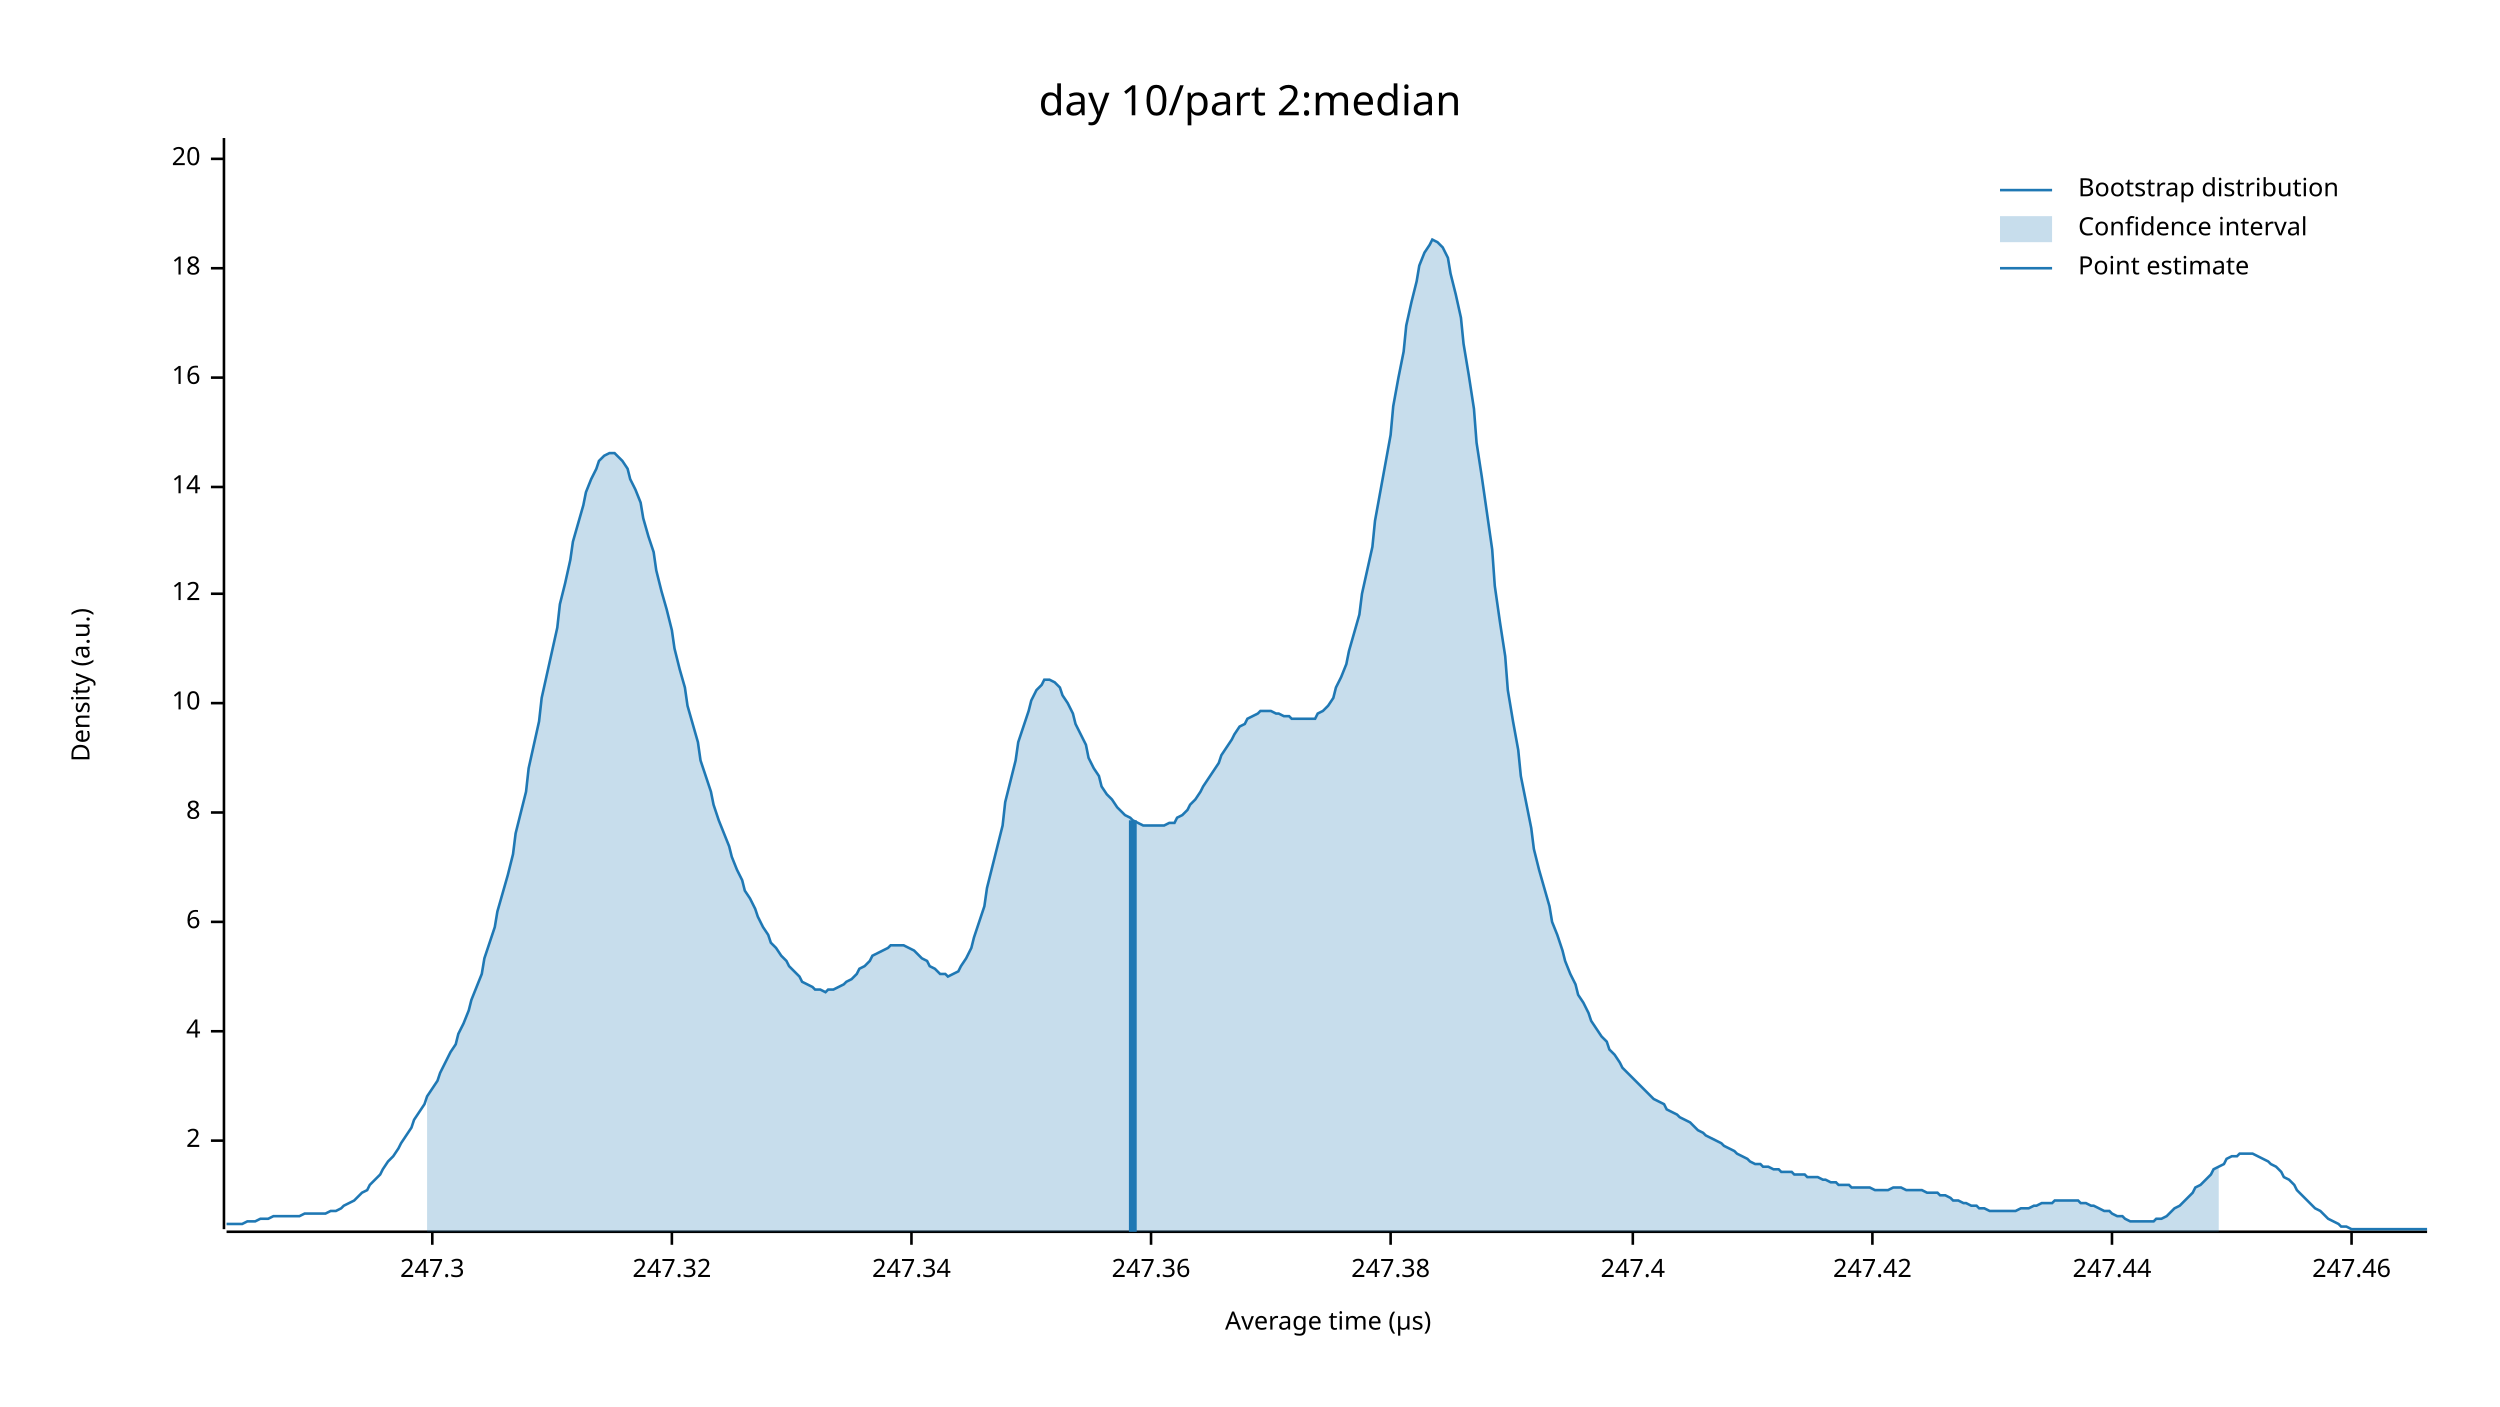
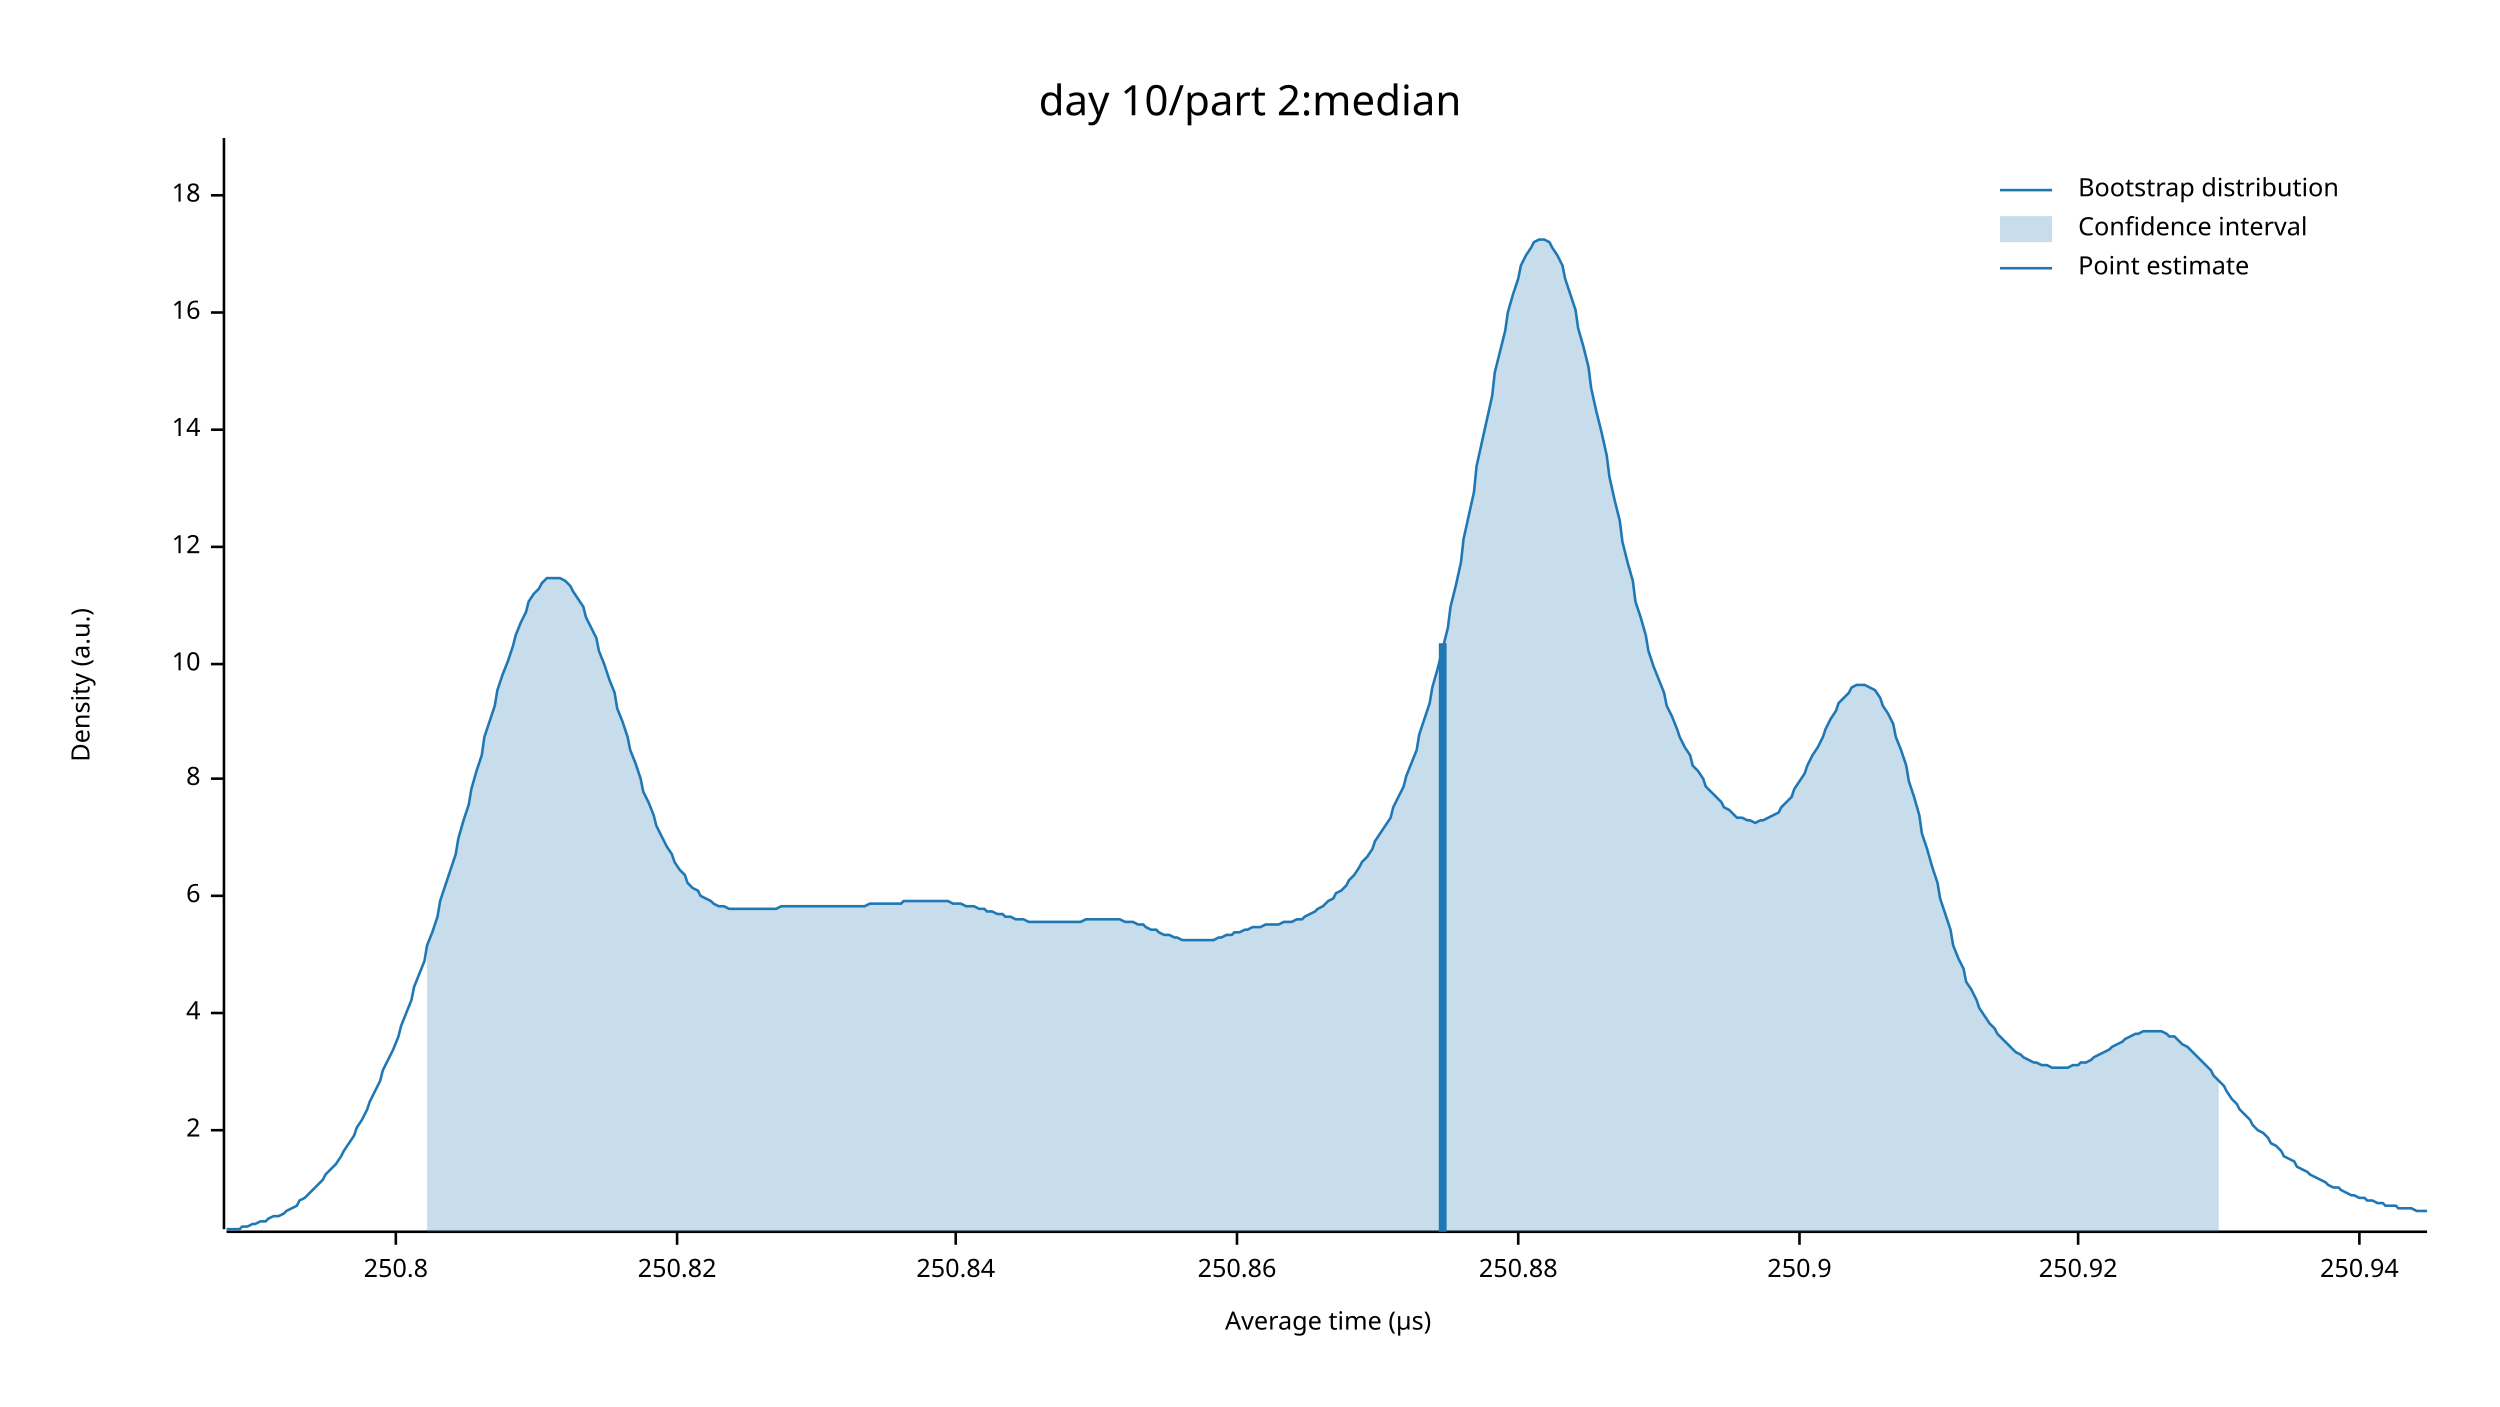
<svg xmlns="http://www.w3.org/2000/svg" width="960" height="540" viewBox="0 0 960 540">
  <text x="480" y="32" dy="0.76em" text-anchor="middle" font-family="sans-serif" font-size="16.129" opacity="1" fill="#000000">
day 10/part 2:median
</text>
  <text x="27" y="263" dy="0.76em" text-anchor="middle" font-family="sans-serif" font-size="9.677" opacity="1" fill="#000000" transform="rotate(270, 27, 263)">
Density (a.u.)
</text>
  <text x="510" y="513" dy="-0.5ex" text-anchor="middle" font-family="sans-serif" font-size="9.677" opacity="1" fill="#000000">
Average time (µs)
</text>
  <polyline fill="none" opacity="1" stroke="#000000" stroke-width="1" points="86,53 86,472 " />
-   <text x="77" y="438" dy="0.5ex" text-anchor="end" font-family="sans-serif" font-size="9.677" opacity="1" fill="#000000">
+   <text x="77" y="434" dy="0.5ex" text-anchor="end" font-family="sans-serif" font-size="9.677" opacity="1" fill="#000000">
2
</text>
-   <polyline fill="none" opacity="1" stroke="#000000" stroke-width="1" points="81,438 86,438 " />
-   <text x="77" y="396" dy="0.5ex" text-anchor="end" font-family="sans-serif" font-size="9.677" opacity="1" fill="#000000">
+   <polyline fill="none" opacity="1" stroke="#000000" stroke-width="1" points="81,434 86,434 " />
+   <text x="77" y="389" dy="0.5ex" text-anchor="end" font-family="sans-serif" font-size="9.677" opacity="1" fill="#000000">
4
</text>
-   <polyline fill="none" opacity="1" stroke="#000000" stroke-width="1" points="81,396 86,396 " />
-   <text x="77" y="354" dy="0.5ex" text-anchor="end" font-family="sans-serif" font-size="9.677" opacity="1" fill="#000000">
+   <polyline fill="none" opacity="1" stroke="#000000" stroke-width="1" points="81,389 86,389 " />
+   <text x="77" y="344" dy="0.5ex" text-anchor="end" font-family="sans-serif" font-size="9.677" opacity="1" fill="#000000">
6
</text>
-   <polyline fill="none" opacity="1" stroke="#000000" stroke-width="1" points="81,354 86,354 " />
-   <text x="77" y="312" dy="0.5ex" text-anchor="end" font-family="sans-serif" font-size="9.677" opacity="1" fill="#000000">
+   <polyline fill="none" opacity="1" stroke="#000000" stroke-width="1" points="81,344 86,344 " />
+   <text x="77" y="299" dy="0.5ex" text-anchor="end" font-family="sans-serif" font-size="9.677" opacity="1" fill="#000000">
8
</text>
-   <polyline fill="none" opacity="1" stroke="#000000" stroke-width="1" points="81,312 86,312 " />
-   <text x="77" y="270" dy="0.5ex" text-anchor="end" font-family="sans-serif" font-size="9.677" opacity="1" fill="#000000">
+   <polyline fill="none" opacity="1" stroke="#000000" stroke-width="1" points="81,299 86,299 " />
+   <text x="77" y="255" dy="0.5ex" text-anchor="end" font-family="sans-serif" font-size="9.677" opacity="1" fill="#000000">
10
</text>
-   <polyline fill="none" opacity="1" stroke="#000000" stroke-width="1" points="81,270 86,270 " />
-   <text x="77" y="228" dy="0.5ex" text-anchor="end" font-family="sans-serif" font-size="9.677" opacity="1" fill="#000000">
+   <polyline fill="none" opacity="1" stroke="#000000" stroke-width="1" points="81,255 86,255 " />
+   <text x="77" y="210" dy="0.5ex" text-anchor="end" font-family="sans-serif" font-size="9.677" opacity="1" fill="#000000">
12
</text>
-   <polyline fill="none" opacity="1" stroke="#000000" stroke-width="1" points="81,228 86,228 " />
-   <text x="77" y="187" dy="0.5ex" text-anchor="end" font-family="sans-serif" font-size="9.677" opacity="1" fill="#000000">
+   <polyline fill="none" opacity="1" stroke="#000000" stroke-width="1" points="81,210 86,210 " />
+   <text x="77" y="165" dy="0.5ex" text-anchor="end" font-family="sans-serif" font-size="9.677" opacity="1" fill="#000000">
14
</text>
-   <polyline fill="none" opacity="1" stroke="#000000" stroke-width="1" points="81,187 86,187 " />
-   <text x="77" y="145" dy="0.5ex" text-anchor="end" font-family="sans-serif" font-size="9.677" opacity="1" fill="#000000">
+   <polyline fill="none" opacity="1" stroke="#000000" stroke-width="1" points="81,165 86,165 " />
+   <text x="77" y="120" dy="0.5ex" text-anchor="end" font-family="sans-serif" font-size="9.677" opacity="1" fill="#000000">
16
</text>
-   <polyline fill="none" opacity="1" stroke="#000000" stroke-width="1" points="81,145 86,145 " />
-   <text x="77" y="103" dy="0.5ex" text-anchor="end" font-family="sans-serif" font-size="9.677" opacity="1" fill="#000000">
+   <polyline fill="none" opacity="1" stroke="#000000" stroke-width="1" points="81,120 86,120 " />
+   <text x="77" y="75" dy="0.5ex" text-anchor="end" font-family="sans-serif" font-size="9.677" opacity="1" fill="#000000">
18
</text>
-   <polyline fill="none" opacity="1" stroke="#000000" stroke-width="1" points="81,103 86,103 " />
-   <text x="77" y="61" dy="0.5ex" text-anchor="end" font-family="sans-serif" font-size="9.677" opacity="1" fill="#000000">
- 20
+   <polyline fill="none" opacity="1" stroke="#000000" stroke-width="1" points="81,75 86,75 " />
+   <polyline fill="none" opacity="1" stroke="#000000" stroke-width="1" points="87,473 932,473 " />
+   <text x="152" y="483" dy="0.76em" text-anchor="middle" font-family="sans-serif" font-size="9.677" opacity="1" fill="#000000">
+ 250.8
</text>
-   <polyline fill="none" opacity="1" stroke="#000000" stroke-width="1" points="81,61 86,61 " />
-   <polyline fill="none" opacity="1" stroke="#000000" stroke-width="1" points="87,473 932,473 " />
-   <text x="166" y="483" dy="0.76em" text-anchor="middle" font-family="sans-serif" font-size="9.677" opacity="1" fill="#000000">
- 247.3
+   <polyline fill="none" opacity="1" stroke="#000000" stroke-width="1" points="152,473 152,478 " />
+   <text x="260" y="483" dy="0.76em" text-anchor="middle" font-family="sans-serif" font-size="9.677" opacity="1" fill="#000000">
+ 250.82
</text>
-   <polyline fill="none" opacity="1" stroke="#000000" stroke-width="1" points="166,473 166,478 " />
-   <text x="258" y="483" dy="0.76em" text-anchor="middle" font-family="sans-serif" font-size="9.677" opacity="1" fill="#000000">
- 247.32
+   <polyline fill="none" opacity="1" stroke="#000000" stroke-width="1" points="260,473 260,478 " />
+   <text x="367" y="483" dy="0.76em" text-anchor="middle" font-family="sans-serif" font-size="9.677" opacity="1" fill="#000000">
+ 250.84
</text>
-   <polyline fill="none" opacity="1" stroke="#000000" stroke-width="1" points="258,473 258,478 " />
-   <text x="350" y="483" dy="0.76em" text-anchor="middle" font-family="sans-serif" font-size="9.677" opacity="1" fill="#000000">
- 247.34
+   <polyline fill="none" opacity="1" stroke="#000000" stroke-width="1" points="367,473 367,478 " />
+   <text x="475" y="483" dy="0.76em" text-anchor="middle" font-family="sans-serif" font-size="9.677" opacity="1" fill="#000000">
+ 250.86
</text>
-   <polyline fill="none" opacity="1" stroke="#000000" stroke-width="1" points="350,473 350,478 " />
-   <text x="442" y="483" dy="0.76em" text-anchor="middle" font-family="sans-serif" font-size="9.677" opacity="1" fill="#000000">
- 247.36
+   <polyline fill="none" opacity="1" stroke="#000000" stroke-width="1" points="475,473 475,478 " />
+   <text x="583" y="483" dy="0.76em" text-anchor="middle" font-family="sans-serif" font-size="9.677" opacity="1" fill="#000000">
+ 250.88
</text>
-   <polyline fill="none" opacity="1" stroke="#000000" stroke-width="1" points="442,473 442,478 " />
-   <text x="534" y="483" dy="0.76em" text-anchor="middle" font-family="sans-serif" font-size="9.677" opacity="1" fill="#000000">
- 247.38
+   <polyline fill="none" opacity="1" stroke="#000000" stroke-width="1" points="583,473 583,478 " />
+   <text x="691" y="483" dy="0.76em" text-anchor="middle" font-family="sans-serif" font-size="9.677" opacity="1" fill="#000000">
+ 250.9
</text>
-   <polyline fill="none" opacity="1" stroke="#000000" stroke-width="1" points="534,473 534,478 " />
-   <text x="627" y="483" dy="0.76em" text-anchor="middle" font-family="sans-serif" font-size="9.677" opacity="1" fill="#000000">
- 247.4
+   <polyline fill="none" opacity="1" stroke="#000000" stroke-width="1" points="691,473 691,478 " />
+   <text x="798" y="483" dy="0.76em" text-anchor="middle" font-family="sans-serif" font-size="9.677" opacity="1" fill="#000000">
+ 250.92
</text>
-   <polyline fill="none" opacity="1" stroke="#000000" stroke-width="1" points="627,473 627,478 " />
-   <text x="719" y="483" dy="0.76em" text-anchor="middle" font-family="sans-serif" font-size="9.677" opacity="1" fill="#000000">
- 247.42
+   <polyline fill="none" opacity="1" stroke="#000000" stroke-width="1" points="798,473 798,478 " />
+   <text x="906" y="483" dy="0.76em" text-anchor="middle" font-family="sans-serif" font-size="9.677" opacity="1" fill="#000000">
+ 250.94
</text>
-   <polyline fill="none" opacity="1" stroke="#000000" stroke-width="1" points="719,473 719,478 " />
-   <text x="811" y="483" dy="0.76em" text-anchor="middle" font-family="sans-serif" font-size="9.677" opacity="1" fill="#000000">
- 247.44
- </text>
-   <polyline fill="none" opacity="1" stroke="#000000" stroke-width="1" points="811,473 811,478 " />
-   <text x="903" y="483" dy="0.76em" text-anchor="middle" font-family="sans-serif" font-size="9.677" opacity="1" fill="#000000">
- 247.46
- </text>
-   <polyline fill="none" opacity="1" stroke="#000000" stroke-width="1" points="903,473 903,478 " />
-   <polyline fill="none" opacity="1" stroke="#1F78B4" stroke-width="1" points="87,470 88,470 90,470 92,470 93,470 95,469 97,469 98,469 100,468 102,468 103,468 105,467 107,467 109,467 110,467 112,467 114,467 115,467 117,466 119,466 120,466 122,466 124,466 125,466 127,465 129,465 131,464 132,463 134,462 136,461 137,460 139,458 141,457 142,455 144,453 146,451 147,449 149,446 151,444 153,441 154,439 156,436 158,433 159,430 161,427 163,424 164,421 166,418 168,415 169,412 171,408 173,404 175,401 176,397 178,393 180,388 181,384 183,379 185,374 186,368 188,362 190,356 191,350 193,343 195,336 197,328 198,320 200,312 202,304 203,295 205,286 207,277 208,268 210,259 212,250 214,241 215,232 217,224 219,215 220,208 222,201 224,194 225,189 227,184 229,180 230,177 232,175 234,174 236,174 237,175 239,177 241,180 242,184 244,188 246,193 247,199 249,206 251,212 252,219 254,227 256,234 258,242 259,249 261,257 263,264 264,271 266,278 268,285 269,292 271,298 273,304 274,309 276,315 278,320 280,325 281,329 283,334 285,338 286,342 288,345 290,349 291,352 293,356 295,359 296,362 298,364 300,367 302,369 303,371 305,373 307,375 308,377 310,378 312,379 313,380 315,380 317,381 318,380 320,380 322,379 324,378 325,377 327,376 329,374 330,372 332,371 334,369 335,367 337,366 339,365 341,364 342,363 344,363 346,363 347,363 349,364 351,365 352,366 354,368 356,369 357,371 359,372 361,374 363,374 364,375 366,374 368,373 369,371 371,368 373,364 374,360 376,354 378,348 379,341 381,333 383,325 385,317 386,308 388,300 390,292 391,285 393,279 395,273 396,269 398,265 400,263 401,261 403,261 405,262 407,264 408,267 410,270 412,274 413,278 415,282 417,286 418,291 420,295 422,298 423,302 425,305 427,307 429,310 430,311 432,313 434,314 435,315 437,316 439,317 440,317 442,317 444,317 445,317 447,317 449,316 451,316 452,314 454,313 456,311 457,309 459,307 461,304 462,302 464,299 466,296 468,293 469,290 471,287 473,284 474,282 476,279 478,278 479,276 481,275 483,274 484,273 486,273 488,273 490,274 491,274 493,275 495,275 496,276 498,276 500,276 501,276 503,276 505,276 506,274 508,273 510,271 512,268 513,264 515,260 517,255 518,250 520,243 522,236 523,228 525,219 527,210 528,200 530,189 532,178 534,167 535,156 537,145 539,135 540,125 542,116 544,108 545,102 547,97 549,94 550,92 552,93 554,95 556,99 557,105 559,113 561,122 562,132 564,144 566,157 567,170 569,183 571,197 573,211 574,225 576,239 578,252 579,265 581,277 583,288 584,298 586,308 588,318 589,326 591,334 593,341 595,348 596,354 598,359 600,365 601,369 603,374 605,378 606,382 608,385 610,389 611,392 613,395 615,398 617,400 618,403 620,405 622,408 623,410 625,412 627,414 628,415 630,417 632,419 633,420 635,422 637,423 639,424 640,426 642,427 644,428 645,429 647,430 649,431 650,432 652,434 654,435 655,436 657,437 659,438 661,439 662,440 664,441 666,442 667,443 669,444 671,445 672,446 674,447 676,447 677,448 679,448 681,449 683,449 684,450 686,450 688,450 689,451 691,451 693,451 694,452 696,452 698,452 700,453 701,453 703,454 705,454 706,455 708,455 710,455 711,456 713,456 715,456 716,456 718,456 720,457 722,457 723,457 725,457 727,456 728,456 730,456 732,457 733,457 735,457 737,457 738,457 740,458 742,458 744,458 745,459 747,459 749,460 750,461 752,461 754,462 755,462 757,463 759,463 760,464 762,464 764,465 766,465 767,465 769,465 771,465 772,465 774,465 776,464 777,464 779,464 781,463 782,463 784,462 786,462 788,462 789,461 791,461 793,461 794,461 796,461 798,461 799,462 801,462 803,463 804,463 806,464 808,465 810,465 811,466 813,467 815,467 816,468 818,469 820,469 821,469 823,469 825,469 827,469 828,468 830,468 832,467 833,466 835,464 837,463 838,462 840,460 842,458 843,456 845,455 847,453 849,451 850,449 852,448 854,447 855,445 857,444 859,444 860,443 862,443 864,443 865,443 867,444 869,445 871,446 872,447 874,448 876,450 877,452 879,453 881,455 882,457 884,459 886,461 887,462 889,464 891,465 893,467 894,468 896,469 898,470 899,471 901,471 903,472 904,472 906,472 908,472 909,472 911,472 913,472 915,472 916,472 918,472 920,472 921,472 923,472 925,472 926,472 928,472 930,472 932,472 " />
-   <polygon opacity="0.25" fill="#1F78B4" points="164,421 166,418 168,415 169,412 171,408 173,404 175,401 176,397 178,393 180,388 181,384 183,379 185,374 186,368 188,362 190,356 191,350 193,343 195,336 197,328 198,320 200,312 202,304 203,295 205,286 207,277 208,268 210,259 212,250 214,241 215,232 217,224 219,215 220,208 222,201 224,194 225,189 227,184 229,180 230,177 232,175 234,174 236,174 237,175 239,177 241,180 242,184 244,188 246,193 247,199 249,206 251,212 252,219 254,227 256,234 258,242 259,249 261,257 263,264 264,271 266,278 268,285 269,292 271,298 273,304 274,309 276,315 278,320 280,325 281,329 283,334 285,338 286,342 288,345 290,349 291,352 293,356 295,359 296,362 298,364 300,367 302,369 303,371 305,373 307,375 308,377 310,378 312,379 313,380 315,380 317,381 318,380 320,380 322,379 324,378 325,377 327,376 329,374 330,372 332,371 334,369 335,367 337,366 339,365 341,364 342,363 344,363 346,363 347,363 349,364 351,365 352,366 354,368 356,369 357,371 359,372 361,374 363,374 364,375 366,374 368,373 369,371 371,368 373,364 374,360 376,354 378,348 379,341 381,333 383,325 385,317 386,308 388,300 390,292 391,285 393,279 395,273 396,269 398,265 400,263 401,261 403,261 405,262 407,264 408,267 410,270 412,274 413,278 415,282 417,286 418,291 420,295 422,298 423,302 425,305 427,307 429,310 430,311 432,313 434,314 435,315 437,316 439,317 440,317 442,317 444,317 445,317 447,317 449,316 451,316 452,314 454,313 456,311 457,309 459,307 461,304 462,302 464,299 466,296 468,293 469,290 471,287 473,284 474,282 476,279 478,278 479,276 481,275 483,274 484,273 486,273 488,273 490,274 491,274 493,275 495,275 496,276 498,276 500,276 501,276 503,276 505,276 506,274 508,273 510,271 512,268 513,264 515,260 517,255 518,250 520,243 522,236 523,228 525,219 527,210 528,200 530,189 532,178 534,167 535,156 537,145 539,135 540,125 542,116 544,108 545,102 547,97 549,94 550,92 552,93 554,95 556,99 557,105 559,113 561,122 562,132 564,144 566,157 567,170 569,183 571,197 573,211 574,225 576,239 578,252 579,265 581,277 583,288 584,298 586,308 588,318 589,326 591,334 593,341 595,348 596,354 598,359 600,365 601,369 603,374 605,378 606,382 608,385 610,389 611,392 613,395 615,398 617,400 618,403 620,405 622,408 623,410 625,412 627,414 628,415 630,417 632,419 633,420 635,422 637,423 639,424 640,426 642,427 644,428 645,429 647,430 649,431 650,432 652,434 654,435 655,436 657,437 659,438 661,439 662,440 664,441 666,442 667,443 669,444 671,445 672,446 674,447 676,447 677,448 679,448 681,449 683,449 684,450 686,450 688,450 689,451 691,451 693,451 694,452 696,452 698,452 700,453 701,453 703,454 705,454 706,455 708,455 710,455 711,456 713,456 715,456 716,456 718,456 720,457 722,457 723,457 725,457 727,456 728,456 730,456 732,457 733,457 735,457 737,457 738,457 740,458 742,458 744,458 745,459 747,459 749,460 750,461 752,461 754,462 755,462 757,463 759,463 760,464 762,464 764,465 766,465 767,465 769,465 771,465 772,465 774,465 776,464 777,464 779,464 781,463 782,463 784,462 786,462 788,462 789,461 791,461 793,461 794,461 796,461 798,461 799,462 801,462 803,463 804,463 806,464 808,465 810,465 811,466 813,467 815,467 816,468 818,469 820,469 821,469 823,469 825,469 827,469 828,468 830,468 832,467 833,466 835,464 837,463 838,462 840,460 842,458 843,456 845,455 847,453 849,451 850,449 852,448 852,473 164,473 " />
-   <polyline fill="none" opacity="1" stroke="#1F78B4" stroke-width="3" points="435,473 435,315 " />
+   <polyline fill="none" opacity="1" stroke="#000000" stroke-width="1" points="906,473 906,478 " />
+   <polyline fill="none" opacity="1" stroke="#1F78B4" stroke-width="1" points="87,472 88,472 90,472 92,472 93,471 95,471 97,470 98,470 100,469 102,469 103,468 105,467 107,467 109,466 110,465 112,464 114,463 115,461 117,460 119,458 120,457 122,455 124,453 125,451 127,449 129,447 131,444 132,442 134,439 136,436 137,433 139,430 141,426 142,423 144,419 146,415 147,411 149,407 151,403 153,398 154,394 156,389 158,384 159,379 161,374 163,369 164,363 166,358 168,352 169,346 171,340 173,334 175,328 176,322 178,315 180,309 181,303 183,296 185,290 186,283 188,277 190,271 191,265 193,259 195,254 197,248 198,244 200,239 202,235 203,231 205,228 207,226 208,224 210,222 212,222 214,222 215,222 217,223 219,225 220,227 222,230 224,233 225,237 227,241 229,245 230,250 232,255 234,261 236,266 237,272 239,277 241,283 242,288 244,293 246,299 247,304 249,308 251,313 252,317 254,321 256,325 258,328 259,331 261,334 263,336 264,339 266,341 268,342 269,344 271,345 273,346 274,347 276,348 278,348 280,349 281,349 283,349 285,349 286,349 288,349 290,349 291,349 293,349 295,349 296,349 298,349 300,348 302,348 303,348 305,348 307,348 308,348 310,348 312,348 313,348 315,348 317,348 318,348 320,348 322,348 324,348 325,348 327,348 329,348 330,348 332,348 334,347 335,347 337,347 339,347 341,347 342,347 344,347 346,347 347,346 349,346 351,346 352,346 354,346 356,346 357,346 359,346 361,346 363,346 364,346 366,347 368,347 369,347 371,348 373,348 374,348 376,349 378,349 379,350 381,350 383,351 385,351 386,352 388,352 390,353 391,353 393,353 395,354 396,354 398,354 400,354 401,354 403,354 405,354 407,354 408,354 410,354 412,354 413,354 415,354 417,353 418,353 420,353 422,353 423,353 425,353 427,353 429,353 430,353 432,354 434,354 435,354 437,355 439,355 440,356 442,357 444,357 445,358 447,359 449,359 451,360 452,360 454,361 456,361 457,361 459,361 461,361 462,361 464,361 466,361 468,360 469,360 471,359 473,359 474,358 476,358 478,357 479,357 481,356 483,356 484,356 486,355 488,355 490,355 491,355 493,354 495,354 496,354 498,353 500,353 501,352 503,351 505,350 506,349 508,348 510,346 512,345 513,343 515,342 517,340 518,338 520,336 522,333 523,331 525,329 527,326 528,323 530,320 532,317 534,314 535,310 537,306 539,302 540,298 542,293 544,288 545,282 547,276 549,270 550,264 552,257 554,249 556,241 557,233 559,225 561,216 562,207 564,198 566,189 567,179 569,170 571,161 573,152 574,143 576,135 578,127 579,120 581,113 583,107 584,102 586,98 588,95 589,93 591,92 593,92 595,93 596,95 598,98 600,102 601,107 603,113 605,119 606,126 608,133 610,141 611,149 613,158 615,166 617,175 618,183 620,192 622,200 623,208 625,216 627,223 628,231 630,237 632,244 633,250 635,256 637,261 639,266 640,271 642,275 644,280 645,283 647,287 649,290 650,294 652,296 654,299 655,302 657,304 659,306 661,308 662,310 664,311 666,313 667,314 669,314 671,315 672,315 674,316 676,315 677,315 679,314 681,313 683,312 684,310 686,308 688,306 689,303 691,300 693,297 694,294 696,290 698,287 700,283 701,280 703,276 705,273 706,270 708,268 710,266 711,264 713,263 715,263 716,263 718,264 720,265 722,268 723,271 725,274 727,278 728,283 730,288 732,294 733,300 735,306 737,313 738,320 740,326 742,333 744,339 745,345 747,351 749,357 750,363 752,368 754,372 755,377 757,380 759,384 760,387 762,390 764,393 766,395 767,397 769,399 771,401 772,402 774,404 776,405 777,406 779,407 781,408 782,408 784,409 786,409 788,410 789,410 791,410 793,410 794,410 796,409 798,409 799,408 801,408 803,407 804,406 806,405 808,404 810,403 811,402 813,401 815,400 816,399 818,398 820,397 821,397 823,396 825,396 827,396 828,396 830,396 832,397 833,398 835,398 837,400 838,401 840,402 842,404 843,405 845,407 847,409 849,411 850,413 852,415 854,417 855,419 857,422 859,424 860,426 862,428 864,430 865,432 867,434 869,435 871,437 872,439 874,440 876,442 877,444 879,445 881,446 882,448 884,449 886,450 887,451 889,452 891,453 893,454 894,455 896,456 898,456 899,457 901,458 903,459 904,459 906,460 908,460 909,461 911,461 913,462 915,462 916,463 918,463 920,463 921,464 923,464 925,464 926,464 928,465 930,465 932,465 " />
+   <polygon opacity="0.25" fill="#1F78B4" points="164,363 166,358 168,352 169,346 171,340 173,334 175,328 176,322 178,315 180,309 181,303 183,296 185,290 186,283 188,277 190,271 191,265 193,259 195,254 197,248 198,244 200,239 202,235 203,231 205,228 207,226 208,224 210,222 212,222 214,222 215,222 217,223 219,225 220,227 222,230 224,233 225,237 227,241 229,245 230,250 232,255 234,261 236,266 237,272 239,277 241,283 242,288 244,293 246,299 247,304 249,308 251,313 252,317 254,321 256,325 258,328 259,331 261,334 263,336 264,339 266,341 268,342 269,344 271,345 273,346 274,347 276,348 278,348 280,349 281,349 283,349 285,349 286,349 288,349 290,349 291,349 293,349 295,349 296,349 298,349 300,348 302,348 303,348 305,348 307,348 308,348 310,348 312,348 313,348 315,348 317,348 318,348 320,348 322,348 324,348 325,348 327,348 329,348 330,348 332,348 334,347 335,347 337,347 339,347 341,347 342,347 344,347 346,347 347,346 349,346 351,346 352,346 354,346 356,346 357,346 359,346 361,346 363,346 364,346 366,347 368,347 369,347 371,348 373,348 374,348 376,349 378,349 379,350 381,350 383,351 385,351 386,352 388,352 390,353 391,353 393,353 395,354 396,354 398,354 400,354 401,354 403,354 405,354 407,354 408,354 410,354 412,354 413,354 415,354 417,353 418,353 420,353 422,353 423,353 425,353 427,353 429,353 430,353 432,354 434,354 435,354 437,355 439,355 440,356 442,357 444,357 445,358 447,359 449,359 451,360 452,360 454,361 456,361 457,361 459,361 461,361 462,361 464,361 466,361 468,360 469,360 471,359 473,359 474,358 476,358 478,357 479,357 481,356 483,356 484,356 486,355 488,355 490,355 491,355 493,354 495,354 496,354 498,353 500,353 501,352 503,351 505,350 506,349 508,348 510,346 512,345 513,343 515,342 517,340 518,338 520,336 522,333 523,331 525,329 527,326 528,323 530,320 532,317 534,314 535,310 537,306 539,302 540,298 542,293 544,288 545,282 547,276 549,270 550,264 552,257 554,249 556,241 557,233 559,225 561,216 562,207 564,198 566,189 567,179 569,170 571,161 573,152 574,143 576,135 578,127 579,120 581,113 583,107 584,102 586,98 588,95 589,93 591,92 593,92 595,93 596,95 598,98 600,102 601,107 603,113 605,119 606,126 608,133 610,141 611,149 613,158 615,166 617,175 618,183 620,192 622,200 623,208 625,216 627,223 628,231 630,237 632,244 633,250 635,256 637,261 639,266 640,271 642,275 644,280 645,283 647,287 649,290 650,294 652,296 654,299 655,302 657,304 659,306 661,308 662,310 664,311 666,313 667,314 669,314 671,315 672,315 674,316 676,315 677,315 679,314 681,313 683,312 684,310 686,308 688,306 689,303 691,300 693,297 694,294 696,290 698,287 700,283 701,280 703,276 705,273 706,270 708,268 710,266 711,264 713,263 715,263 716,263 718,264 720,265 722,268 723,271 725,274 727,278 728,283 730,288 732,294 733,300 735,306 737,313 738,320 740,326 742,333 744,339 745,345 747,351 749,357 750,363 752,368 754,372 755,377 757,380 759,384 760,387 762,390 764,393 766,395 767,397 769,399 771,401 772,402 774,404 776,405 777,406 779,407 781,408 782,408 784,409 786,409 788,410 789,410 791,410 793,410 794,410 796,409 798,409 799,408 801,408 803,407 804,406 806,405 808,404 810,403 811,402 813,401 815,400 816,399 818,398 820,397 821,397 823,396 825,396 827,396 828,396 830,396 832,397 833,398 835,398 837,400 838,401 840,402 842,404 843,405 845,407 847,409 849,411 850,413 852,415 852,473 164,473 " />
+   <polyline fill="none" opacity="1" stroke="#1F78B4" stroke-width="3" points="554,473 554,247 " />
  <text x="798" y="68" dy="0.76em" text-anchor="start" font-family="sans-serif" font-size="9.677" opacity="1" fill="#000000">
Bootstrap distribution
</text>
  <text x="798" y="83" dy="0.76em" text-anchor="start" font-family="sans-serif" font-size="9.677" opacity="1" fill="#000000">
Confidence interval
</text>
  <text x="798" y="98" dy="0.76em" text-anchor="start" font-family="sans-serif" font-size="9.677" opacity="1" fill="#000000">
Point estimate
</text>
  <polyline fill="none" opacity="1" stroke="#1F78B4" stroke-width="1" points="768,73 788,73 " />
  <rect x="768" y="83" width="20" height="10" opacity="0.25" fill="#1F78B4" stroke="none" />
  <polyline fill="none" opacity="1" stroke="#1F78B4" stroke-width="1" points="768,103 788,103 " />
</svg>
